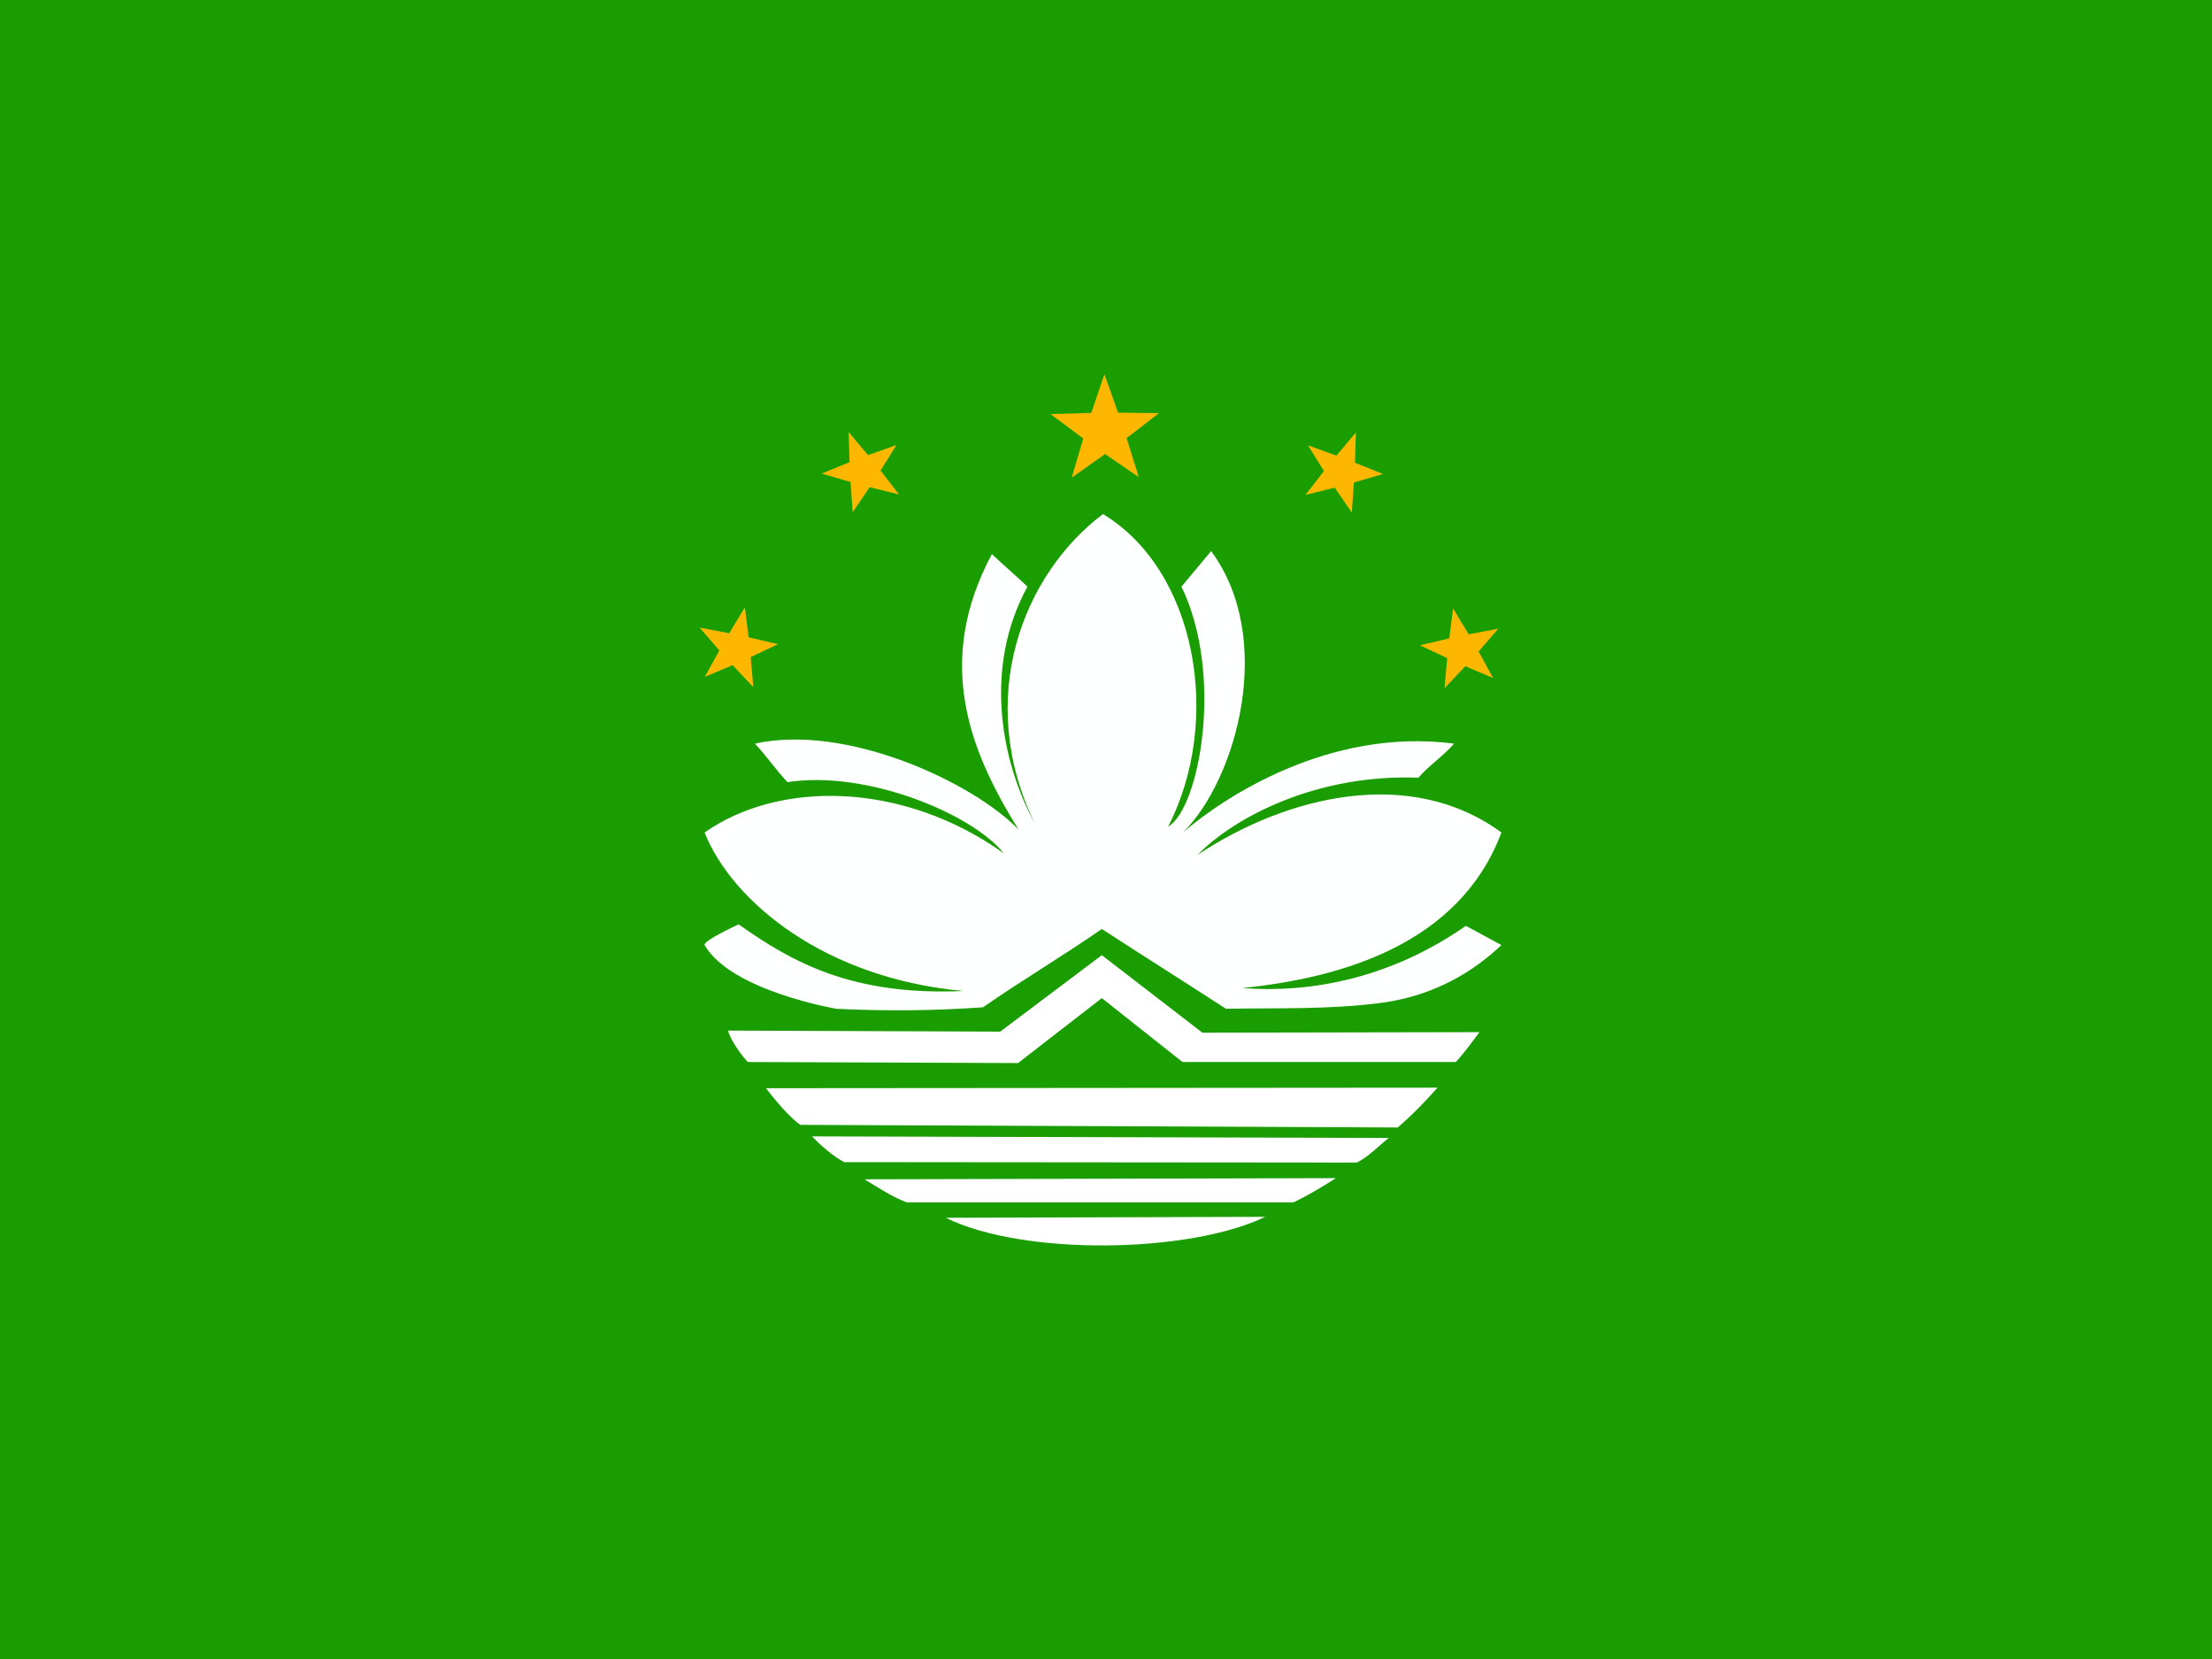
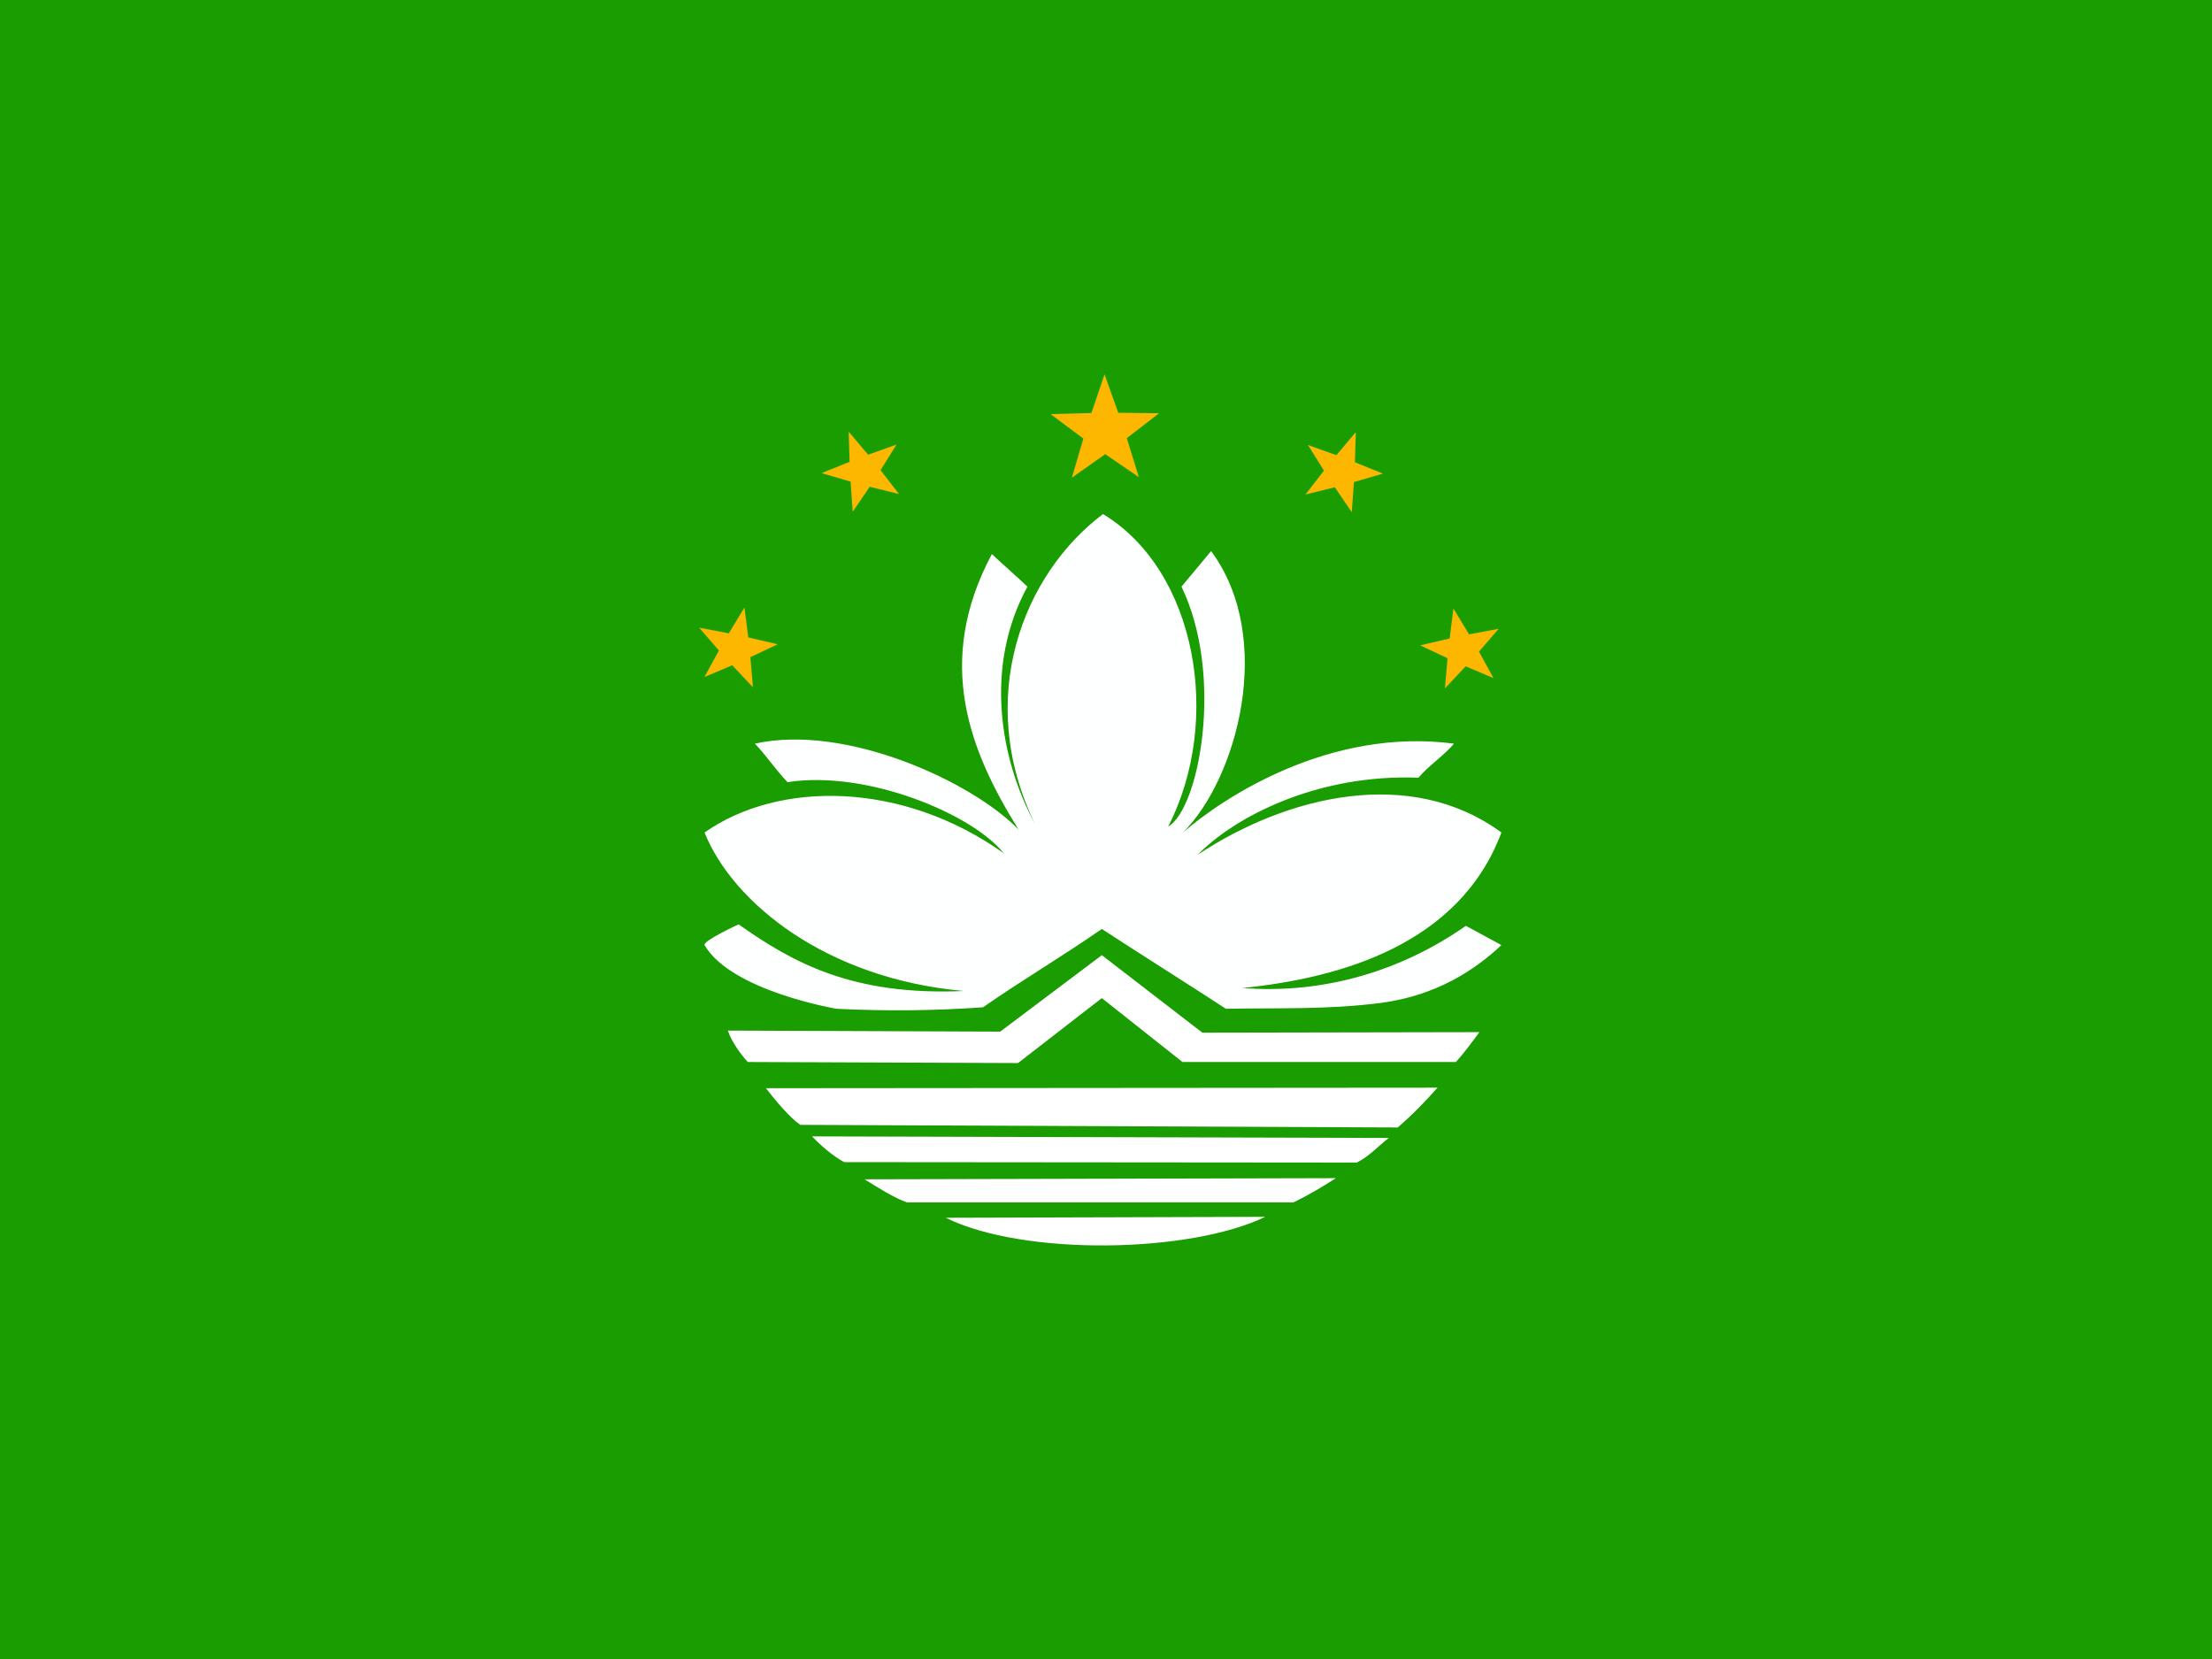
- <svg xmlns="http://www.w3.org/2000/svg" id="svg672" height="480" width="640" version="1.1">
-   <defs id="defs674">
-     <clipPath id="clipPath8657" clipPathUnits="userSpaceOnUse">
-       <rect id="rect8659" fill-opacity="0.67" height="480" width="640" y="32" x="-88" />
+ <svg xmlns="http://www.w3.org/2000/svg" height="480" width="640">
+   <defs>
+     <clipPath id="a">
+       <rect fill-opacity=".67" height="480" width="640" y="32" x="-88" />
    </clipPath>
  </defs>
-   <g id="flag" fill-rule="evenodd" clip-path="url(#clipPath8657)" transform="translate(88 -32)">
-     <rect id="rect681" height="480" width="720" y="32" x="-128" fill="#199d00" />
-     <path id="path678" stroke-linejoin="round" d="m230.79 300.78c-11.285 7.857-23.091 14.804-34.377 22.661-14.142 1-27.856 1.143-42.426 0.429 0 0-30.427-5.142-38.141-18.427-0.429-1.286 9.856-6 9.856-6 15.571 11 32.856 20.714 65.14 19.286-39.855-3.571-66.854-25.57-74.996-45.855 21.57-15.142 57.283-14.857 86.567 5.999-9.142-11.428-39.712-24.141-62.568-20.57-3.286-3.429-6.142-7.715-9.428-11.143 26.284-5.857 62.855 11 76.282 24.856-14.142-22.713-24.428-48.426-7.714-79.711 3.285 3.143 7 6.286 10.285 9.428-12.57 22.998-7.999 49.855 2.143 68.567-17.571-36.284-3.429-72.139 19.712-89.567 26.999 16.285 34.713 59.569 18.857 90.425 8.999-5.143 16.285-43.713 3.857-69.426 2.857-3.428 5.714-6.857 8.571-10.285 18.714 25.284 7.428 65.996-8.143 81.424 11.856-10.286 42.568-30.427 78.425-25.713-2.857 3.428-7.428 6.428-10.286 9.856-29.427-1.143-53.282 11.428-63.853 22.284 25.856-17.141 61.568-25.714 87.852-6.428-12.142 32.427-46.57 42.141-74.996 44.997 24.141 1.857 46.57-5.285 64.711-17.999 3.428 1.857 6.857 3.715 10.285 5.572-7.714 7.285-18.856 14.57-34.712 16.713-15.285 2-29.713 1.429-44.997 1.715-11.856-7.714-24.05-15.376-35.906-23.089z" stroke-width="1pt" fill="#feffff" />
-     <path id="path683" d="m230.79 308.36-29.394 22.121-78.787-0.303c0.968 3.175 3.98 7.232 5.757 9.091l78.182 0.304 24.243-18.788 23.333 18.484h79.091c2.273-2.424 4.697-5.757 6.818-8.636l-80.152 0.152-29.09-22.425z" stroke-width="1pt" fill="#fff" />
-     <path id="path687" stroke-linejoin="round" d="m185.64 384.34c22.627 11.168 70.708 10.252 92.425-0.274l-92.425 0.274z" stroke-width=".952pt" fill="#fff" />
-     <path id="path688" stroke-linejoin="round" d="m133.6 346.85c0.91 0 194.31-0.152 194.31-0.152-3.384 3.839-7.374 7.98-11.516 11.515l-172.84-0.757c-3.244-2.25-7.56-7.499-9.947-10.606z" stroke-width="1pt" fill="#fff" />
-     <path id="path689" stroke-linejoin="round" d="m146.95 360.79 166.87 0.456c-3.131 2.424-5.656 5.303-9.242 7.121l-148.33-0.126c-3.424-1.84-6.937-4.967-9.29-7.451z" stroke-width="1pt" fill="#fff" />
-     <path id="path690" stroke-linejoin="round" d="m162.15 373.21 136.36-0.333c-3.636 2.335-7.727 4.822-12.272 7.006h-111.82c-3.788-1.315-8.182-4.145-12.272-6.673z" stroke-width="1.049pt" fill="#fff" />
-     <polygon id="polygon564" transform="matrix(.67029 .26243 -.26243 .67029 199.1 40.067)" d="m 205.584,128.736 -10.016,-6.849 -9.903,7.012 3.418,-11.643 -9.729,-7.251 12.129,-0.347 3.89,-11.494 4.078,11.428 12.133,0.148 -9.609,7.41 z" points="205.58 128.74 195.57 121.89 185.66 128.9 189.08 117.26 179.36 110.01 191.48 109.66 195.37 98.165 199.45 109.59 211.58 109.74 201.98 117.15" stroke-width="1pt" fill="#feb700" />
-     <polygon id="polygon714" transform="matrix(.97279 0 0 .97279 41.481 44.793)" d="m 205.584,128.736 -10.016,-6.849 -9.903,7.012 3.418,-11.643 -9.729,-7.251 12.129,-0.347 3.89,-11.494 4.078,11.428 12.133,0.148 -9.609,7.41 z" points="205.58 128.74 195.57 121.89 185.66 128.9 189.08 117.26 179.36 110.01 191.48 109.66 195.37 98.165 199.45 109.59 211.58 109.74 201.98 117.15" stroke-width="1pt" fill="#feb700" />
-     <polygon id="polygon715" transform="matrix(.70551 -.14287 .14287 .70551 180.56 166.7)" d="m 205.584,128.736 -10.016,-6.849 -9.903,7.012 3.418,-11.643 -9.729,-7.251 12.129,-0.347 3.89,-11.494 4.078,11.428 12.133,0.148 -9.609,7.41 z" points="205.58 128.74 195.57 121.89 185.66 128.9 189.08 117.26 179.36 110.01 191.48 109.66 195.37 98.165 199.45 109.59 211.58 109.74 201.98 117.15" stroke-width="1pt" fill="#feb700" />
-     <polygon id="polygon716" transform="matrix(-.67029 .26243 .26243 .67029 262.73 39.932)" d="m 205.584,128.736 -10.016,-6.849 -9.903,7.012 3.418,-11.643 -9.729,-7.251 12.129,-0.347 3.89,-11.494 4.078,11.428 12.133,0.148 -9.609,7.41 z" points="205.58 128.74 195.57 121.89 185.66 128.9 189.08 117.26 179.36 110.01 191.48 109.66 195.37 98.165 199.45 109.59 211.58 109.74 201.98 117.15" stroke-width="1pt" fill="#feb700" />
-     <polygon id="polygon717" transform="matrix(-.70551 -.14287 -.14287 .70551 279.36 166.39)" d="m 205.584,128.736 -10.016,-6.849 -9.903,7.012 3.418,-11.643 -9.729,-7.251 12.129,-0.347 3.89,-11.494 4.078,11.428 12.133,0.148 -9.609,7.41 z" points="205.58 128.74 195.57 121.89 185.66 128.9 189.08 117.26 179.36 110.01 191.48 109.66 195.37 98.165 199.45 109.59 211.58 109.74 201.98 117.15" stroke-width="1pt" fill="#feb700" />
+   <g fill-rule="evenodd" clip-path="url(#a)" transform="translate(88 -32)">
+     <rect height="480" width="720" y="32" x="-128" fill="#199d00" />
+     <path d="M230.79 300.78c-11.285 7.857-23.091 14.804-34.377 22.661-14.142 1-27.856 1.143-42.426.429 0 0-30.427-5.142-38.141-18.427-.429-1.286 9.856-6 9.856-6 15.571 11 32.856 20.714 65.14 19.286-39.855-3.571-66.854-25.57-74.996-45.855 21.57-15.142 57.283-14.857 86.567 5.999-9.142-11.428-39.712-24.141-62.568-20.57-3.286-3.429-6.142-7.715-9.428-11.143 26.284-5.857 62.855 11 76.282 24.856-14.142-22.713-24.428-48.426-7.714-79.711 3.285 3.143 7 6.286 10.285 9.428-12.57 22.998-7.999 49.855 2.143 68.567-17.571-36.284-3.429-72.139 19.712-89.567 26.999 16.285 34.713 59.569 18.857 90.425 8.999-5.143 16.285-43.713 3.857-69.426l8.571-10.285c18.714 25.284 7.428 65.996-8.143 81.424 11.856-10.286 42.568-30.427 78.425-25.713-2.857 3.428-7.428 6.428-10.286 9.856-29.427-1.143-53.282 11.428-63.853 22.284 25.856-17.141 61.568-25.714 87.852-6.428-12.142 32.427-46.57 42.141-74.996 44.997 24.141 1.857 46.57-5.285 64.711-17.999l10.285 5.572c-7.714 7.285-18.856 14.57-34.712 16.713-15.285 2-29.713 1.429-44.997 1.715-11.856-7.714-24.05-15.376-35.906-23.089z" fill="#feffff" />
+     <path d="M230.79 308.36l-29.394 22.121-78.787-.303c.968 3.175 3.98 7.232 5.757 9.091l78.182.304 24.243-18.788 23.333 18.484h79.091c2.273-2.424 4.697-5.757 6.818-8.636l-80.152.152-29.09-22.425z" fill="#fff" />
+     <path d="M185.64 384.34c22.627 11.168 70.708 10.252 92.425-.274l-92.425.274z" fill="#fff" />
+     <path d="M133.6 346.85c.91 0 194.31-.152 194.31-.152-3.384 3.839-7.374 7.98-11.516 11.515l-172.84-.757c-3.244-2.25-7.56-7.499-9.947-10.606z" fill="#fff" />
+     <path d="M146.95 360.79l166.87.456c-3.131 2.424-5.656 5.303-9.242 7.121l-148.33-.126c-3.424-1.84-6.937-4.967-9.29-7.451z" fill="#fff" />
+     <path d="M162.15 373.21l136.36-.333c-3.636 2.335-7.727 4.822-12.272 7.006h-111.82c-3.788-1.315-8.182-4.145-12.272-6.673z" fill="#fff" />
+     <polygon transform="matrix(.67 .262 -.262 .67 199.1 40.067)" points="205.58 128.74 195.57 121.89 185.66 128.9 189.08 117.26 179.36 110.01 191.48 109.66 195.37 98.165 199.45 109.59 211.58 109.74 201.98 117.15" fill="#feb700" />
+     <polygon transform="matrix(.973 0 0 .973 41.481 44.793)" points="205.58 128.74 195.57 121.89 185.66 128.9 189.08 117.26 179.36 110.01 191.48 109.66 195.37 98.165 199.45 109.59 211.58 109.74 201.98 117.15" fill="#feb700" />
+     <polygon transform="matrix(.706 -.143 .143 .706 180.56 166.7)" points="205.58 128.74 195.57 121.89 185.66 128.9 189.08 117.26 179.36 110.01 191.48 109.66 195.37 98.165 199.45 109.59 211.58 109.74 201.98 117.15" fill="#feb700" />
+     <polygon transform="matrix(-.67 .262 .262 .67 262.73 39.932)" points="205.58 128.74 195.57 121.89 185.66 128.9 189.08 117.26 179.36 110.01 191.48 109.66 195.37 98.165 199.45 109.59 211.58 109.74 201.98 117.15" fill="#feb700" />
+     <polygon transform="matrix(-.706 -.143 -.143 .706 279.36 166.39)" points="205.58 128.74 195.57 121.89 185.66 128.9 189.08 117.26 179.36 110.01 191.48 109.66 195.37 98.165 199.45 109.59 211.58 109.74 201.98 117.15" fill="#feb700" />
  </g>
</svg>
